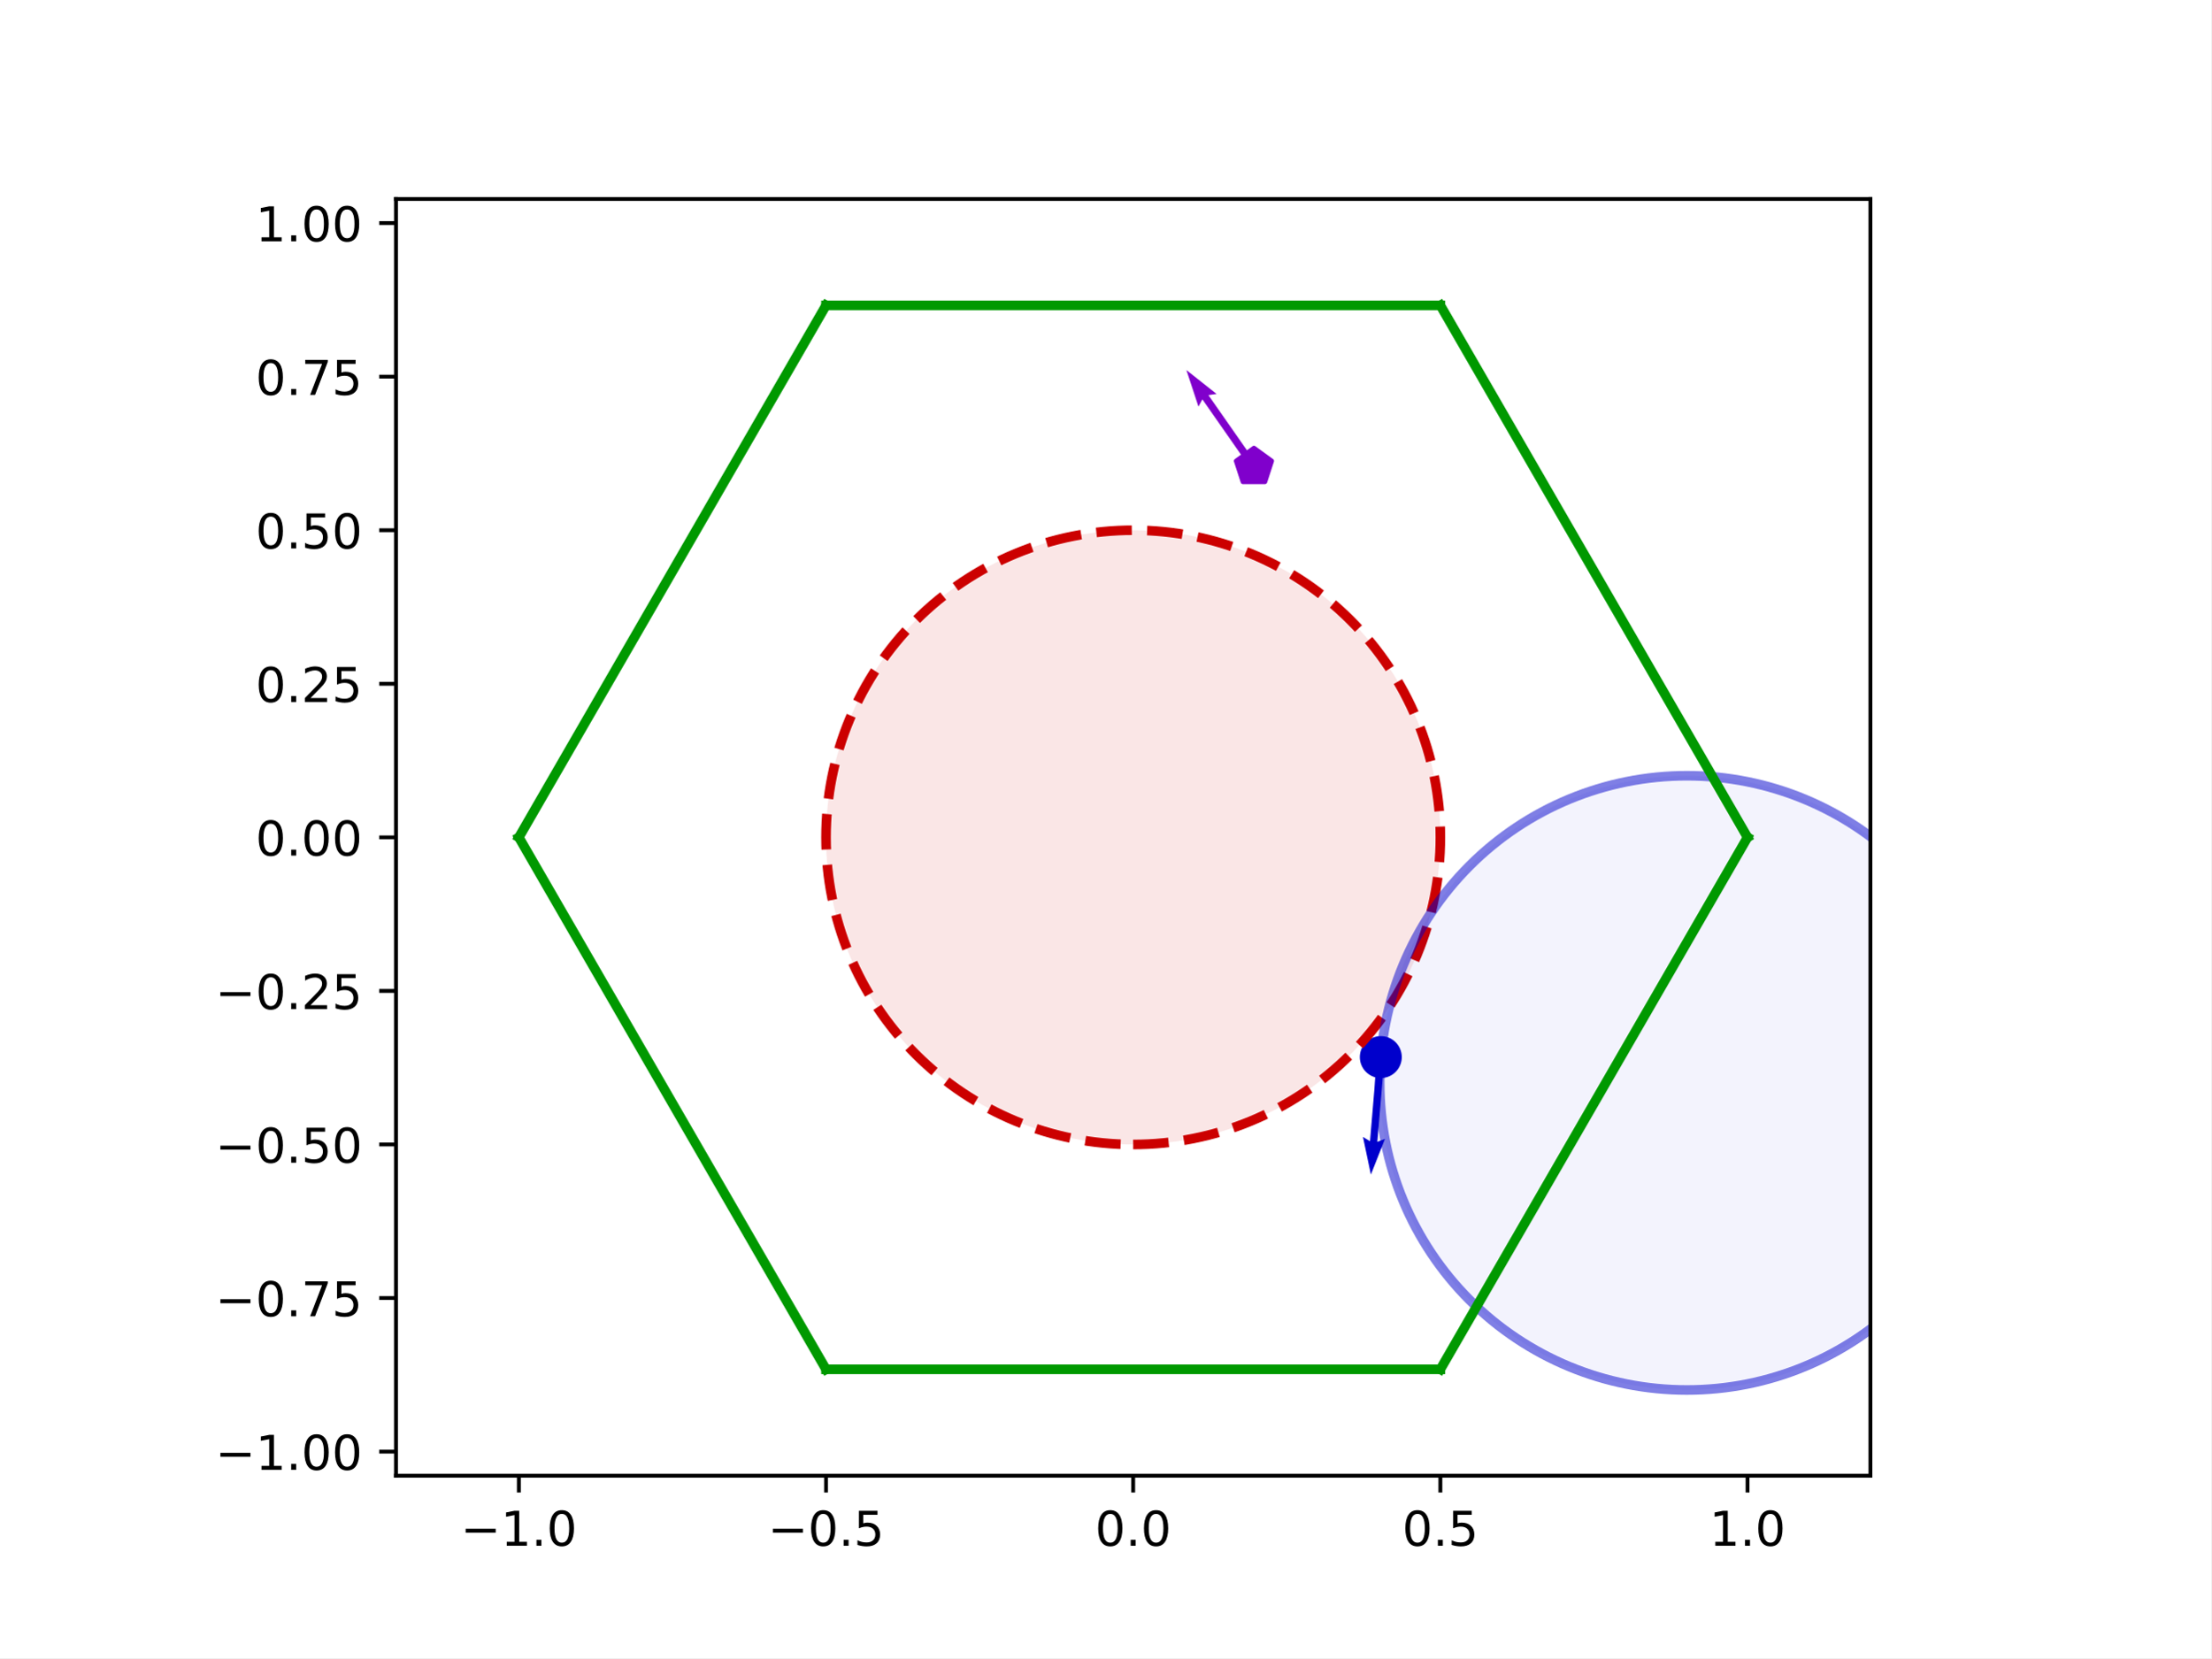
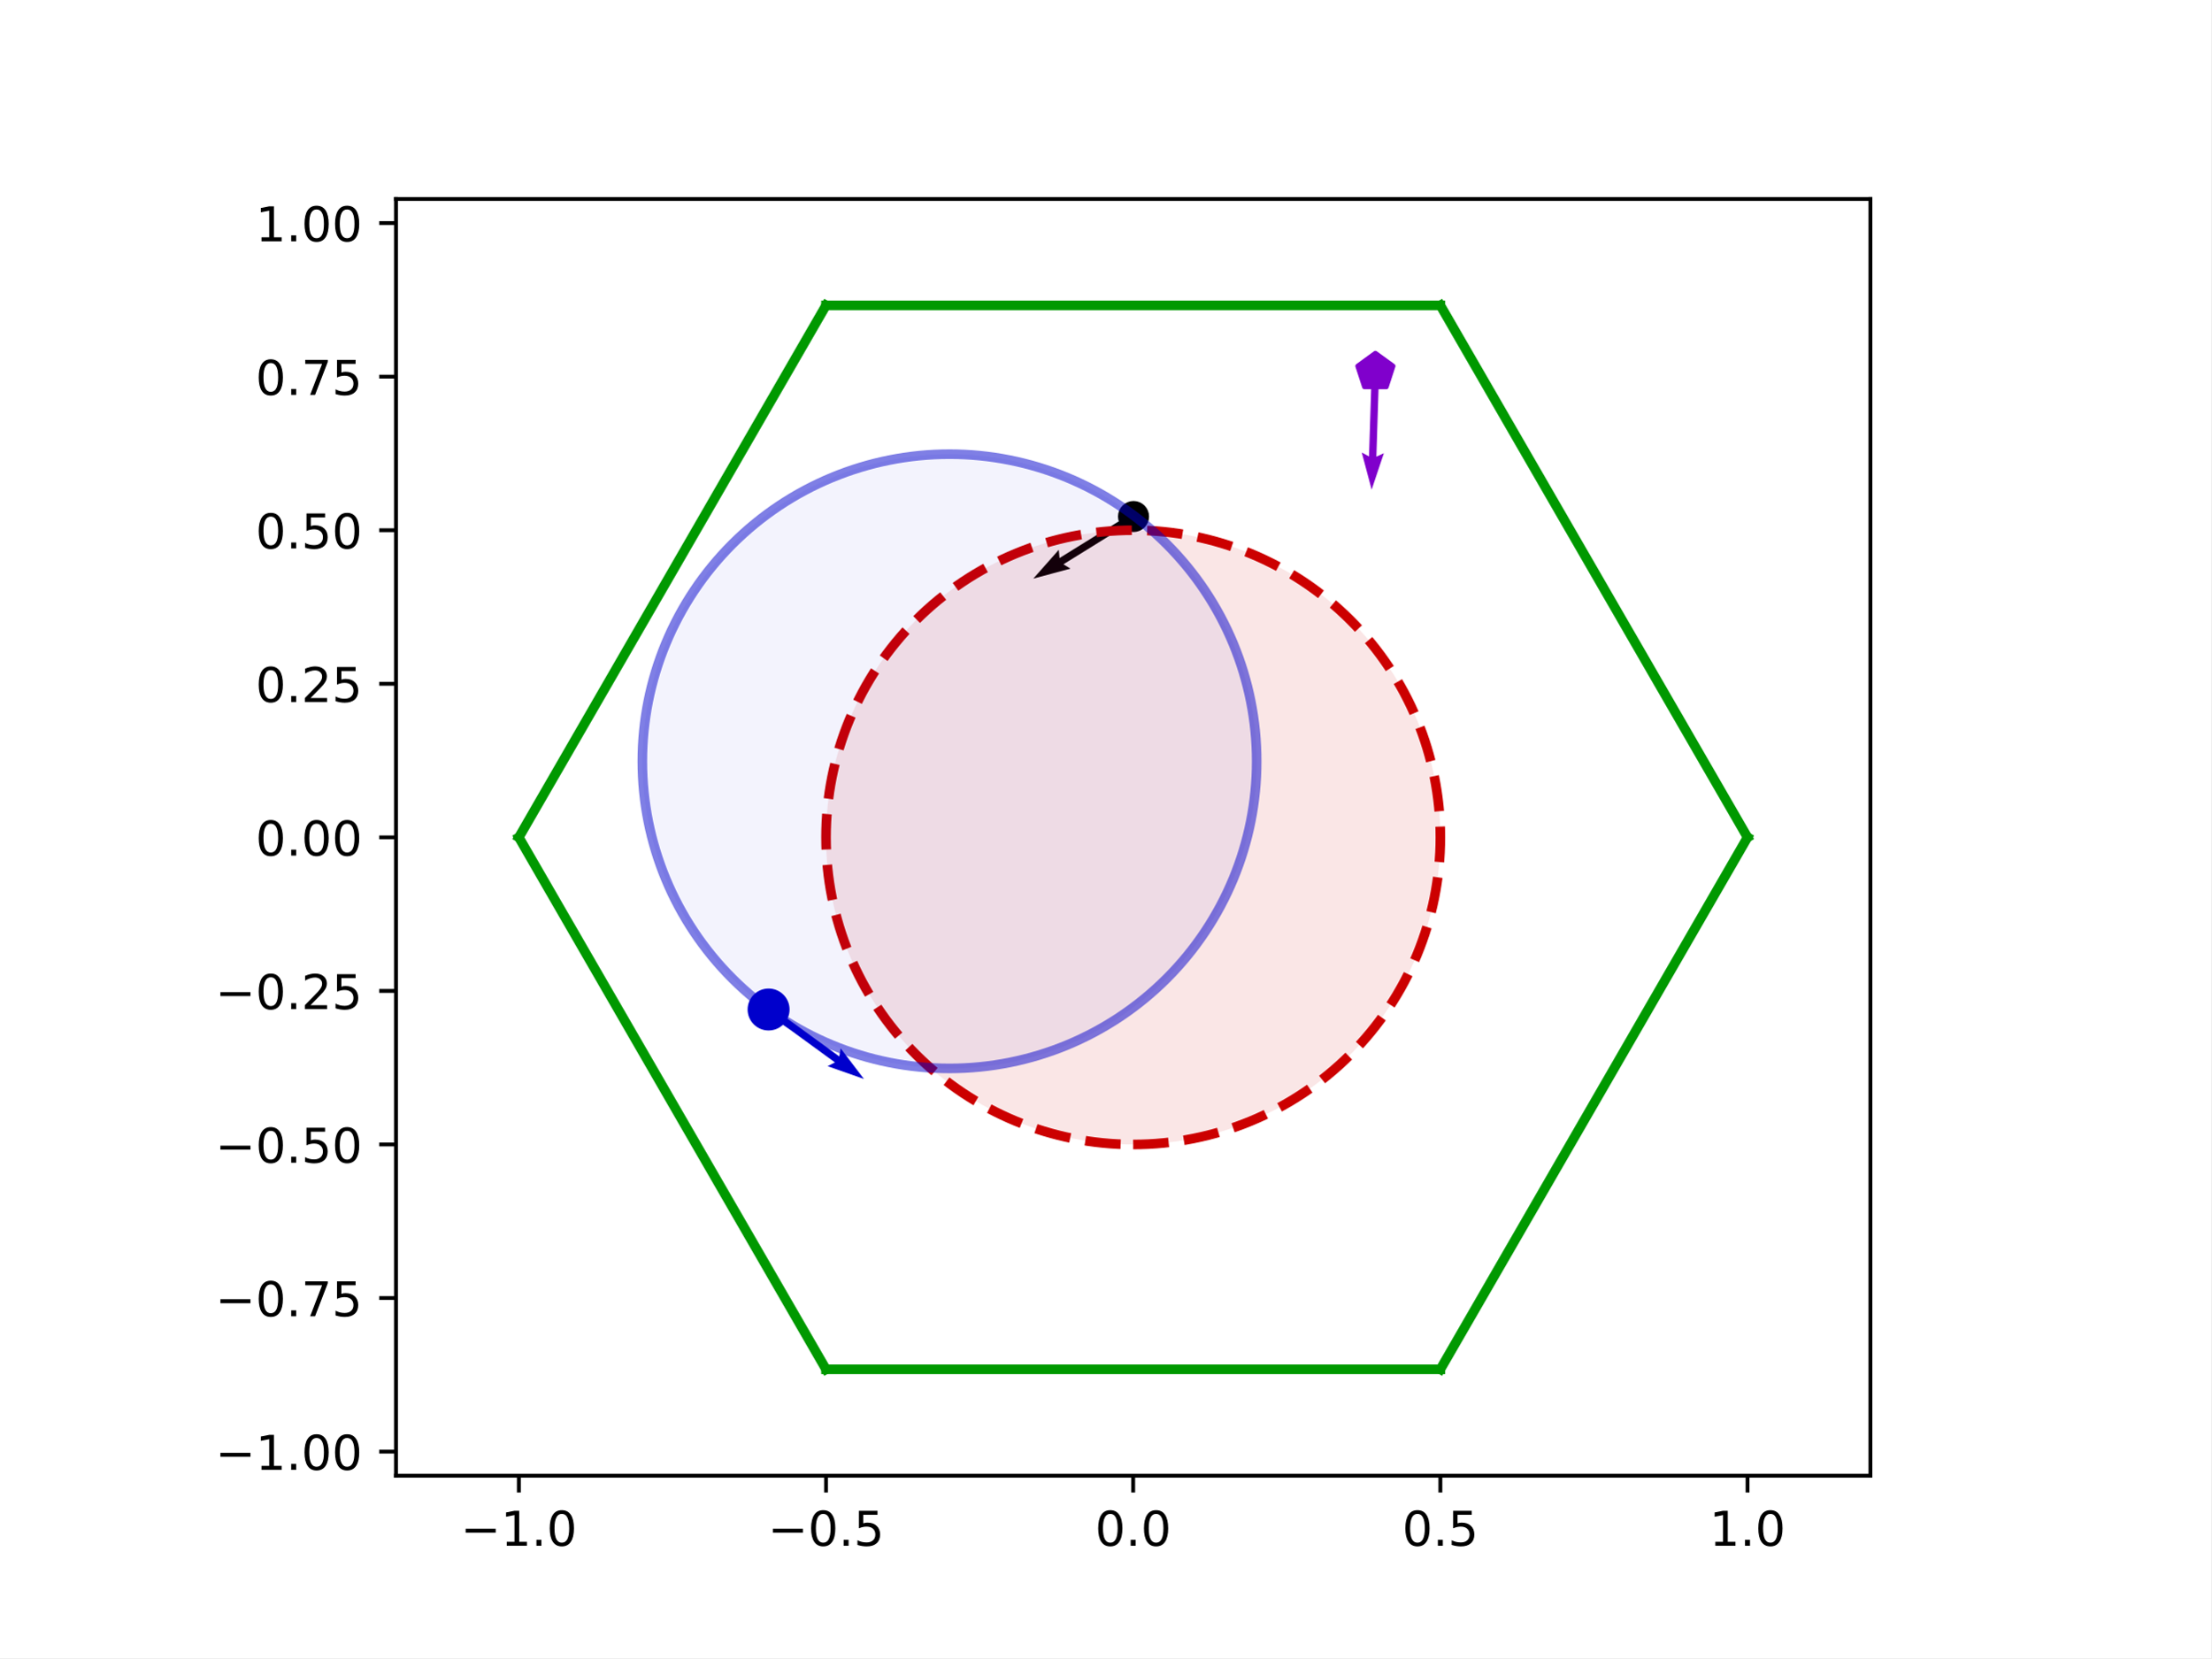
<svg xmlns="http://www.w3.org/2000/svg" xmlns:xlink="http://www.w3.org/1999/xlink" height="345.6pt" version="1.1" viewBox="0 0 460.8 345.6" width="460.8pt">
  <defs>
    <style type="text/css">
*{stroke-linecap:butt;stroke-linejoin:round;}
  </style>
  </defs>
  <g id="figure_1">
    <g id="patch_1">
      <path d="M 0 345.6  L 460.8 345.6  L 460.8 0  L 0 0  z " style="fill:#ffffff;" />
    </g>
    <g id="axes_1">
      <g id="patch_2">
        <path d="M 82.52 307.584  L 389.8 307.584  L 389.8 41.472  L 82.52 41.472  z " style="fill:#ffffff;" />
      </g>
      <g id="PathCollection_1">
        <defs>
-           <path d="M 0 -3.873  L -3.683 -1.197  L -2.276 3.133  L 2.276 3.133  L 3.683 -1.197  z " id="m26a9dc95cf" style="stroke:#8000cc;" />
+           <path d="M 0 2.739  C 0.726 2.739 1.423 2.45 1.936 1.936  C 2.45 1.423 2.739 0.726 2.739 0  C 2.739 -0.726 2.45 -1.423 1.936 -1.936  C 1.423 -2.45 0.726 -2.739 0 -2.739  C -0.726 -2.739 -1.423 -2.45 -1.936 -1.936  C -2.45 -1.423 -2.739 -0.726 -2.739 0  C -2.739 0.726 -2.45 1.423 -1.936 1.936  C -1.423 2.45 -0.726 2.739 0 2.739  z " id="me9d1e30cce" style="stroke:#000000;" />
        </defs>
-         <g clip-path="url(#p20a2016b40)">
-           <use style="fill:#8000cc;stroke:#8000cc;" x="261.325" xlink:href="#m26a9dc95cf" y="97.281" />
+         <g clip-path="url(#p3333a3e6cd)">
+           <use style="stroke:#000000;" x="236.23" xlink:href="#me9d1e30cce" y="107.655" />
        </g>
      </g>
      <g id="Quiver_1">
-         <path clip-path="url(#p20a2016b40)" d="M 260.695 97.721  L 250.579 83.235  L 249.759 84.745  L 247.25 77.127  L 253.538 82.106  L 251.838 82.356  L 261.955 96.841  L 260.695 97.721  " style="fill:#8000cc;" />
+         <path clip-path="url(#p3333a3e6cd)" d="M 236.634 108.308  L 221.616 117.615  L 223.078 118.516  L 215.334 120.604  L 220.65 114.598  L 220.806 116.309  L 235.825 107.002  L 236.634 108.308  " />
      </g>
      <g id="PathCollection_2">
        <defs>
-           <path d="M 0 3.873  C 1.027 3.873 2.012 3.465 2.739 2.739  C 3.465 2.012 3.873 1.027 3.873 0  C 3.873 -1.027 3.465 -2.012 2.739 -2.739  C 2.012 -3.465 1.027 -3.873 0 -3.873  C -1.027 -3.873 -2.012 -3.465 -2.739 -2.739  C -3.465 -2.012 -3.873 -1.027 -3.873 0  C -3.873 1.027 -3.465 2.012 -2.739 2.739  C -2.012 3.465 -1.027 3.873 0 3.873  z " id="md8dc70b1e8" style="stroke:#0000cc;" />
+           <path d="M 0 -3.873  L -3.683 -1.197  L -2.276 3.133  L 2.276 3.133  L 3.683 -1.197  z " id="m78fa56e41c" style="stroke:#8000cc;" />
        </defs>
-         <g clip-path="url(#p20a2016b40)">
-           <use style="fill:#0000cc;stroke:#0000cc;" x="287.764" xlink:href="#md8dc70b1e8" y="220.329" />
+         <g clip-path="url(#p3333a3e6cd)">
+           <use style="fill:#8000cc;stroke:#8000cc;" x="286.638" xlink:href="#m78fa56e41c" y="77.493" />
        </g>
      </g>
      <g id="Quiver_2">
-         <path clip-path="url(#p20a2016b40)" d="M 288.529 220.394  L 287.045 238  L 288.641 237.363  L 285.699 244.825  L 284.048 236.976  L 285.515 237.871  L 286.998 220.265  L 288.529 220.394  " style="fill:#0000cc;" />
+         <path clip-path="url(#p3333a3e6cd)" d="M 287.406 77.518  L 286.843 95.177  L 288.403 94.458  L 285.855 102.063  L 283.796 94.312  L 285.307 95.128  L 285.87 77.469  L 287.406 77.518  " style="fill:#8000cc;" />
+       </g>
+       <g id="PathCollection_3">
+         <defs>
+           <path d="M 0 3.873  C 1.027 3.873 2.012 3.465 2.739 2.739  C 3.465 2.012 3.873 1.027 3.873 0  C 3.873 -1.027 3.465 -2.012 2.739 -2.739  C 2.012 -3.465 1.027 -3.873 0 -3.873  C -1.027 -3.873 -2.012 -3.465 -2.739 -2.739  C -3.465 -2.012 -3.873 -1.027 -3.873 0  C -3.873 1.027 -3.465 2.012 -2.739 2.739  C -2.012 3.465 -1.027 3.873 0 3.873  z " id="ma435e3b0de" style="stroke:#0000cc;" />
+         </defs>
+         <g clip-path="url(#p3333a3e6cd)">
+           <use style="fill:#0000cc;stroke:#0000cc;" x="160.174" xlink:href="#ma435e3b0de" y="210.411" />
+         </g>
+       </g>
+       <g id="Quiver_3">
+         <path clip-path="url(#p3333a3e6cd)" d="M 160.626 209.79  L 174.905 220.196  L 175.189 218.502  L 180.04 224.889  L 172.475 222.227  L 174 221.438  L 159.721 211.031  L 160.626 209.79  " style="fill:#0000cc;" />
      </g>
      <g id="patch_3">
-         <path clip-path="url(#p20a2016b40)" d="M 236.16 238.545  C 253.137 238.545 269.422 231.799 281.427 219.795  C 293.431 207.79 300.177 191.505 300.177 174.528  C 300.177 157.551 293.431 141.266 281.427 129.261  C 269.422 117.257 253.137 110.511 236.16 110.511  C 219.183 110.511 202.898 117.257 190.893 129.261  C 178.889 141.266 172.143 157.551 172.143 174.528  C 172.143 191.505 178.889 207.79 190.893 219.795  C 202.898 231.799 219.183 238.545 236.16 238.545  z " style="fill:#cc0000;fill-opacity:0.1;stroke:#cc0000;stroke-dasharray:7.4,3.2;stroke-dashoffset:0;stroke-linejoin:miter;stroke-width:2;" />
+         <path clip-path="url(#p3333a3e6cd)" d="M 236.16 238.545  C 253.137 238.545 269.422 231.799 281.427 219.795  C 293.431 207.79 300.177 191.505 300.177 174.528  C 300.177 157.551 293.431 141.266 281.427 129.261  C 269.422 117.257 253.137 110.511 236.16 110.511  C 219.183 110.511 202.898 117.257 190.893 129.261  C 178.889 141.266 172.143 157.551 172.143 174.528  C 172.143 191.505 178.889 207.79 190.893 219.795  C 202.898 231.799 219.183 238.545 236.16 238.545  z " style="fill:#cc0000;fill-opacity:0.1;stroke:#cc0000;stroke-dasharray:7.4,3.2;stroke-dashoffset:0;stroke-linejoin:miter;stroke-width:2;" />
      </g>
      <g id="patch_4">
-         <path clip-path="url(#p20a2016b40)" d="M 351.554 289.721  C 368.532 289.721 384.816 282.976 396.821 270.971  C 408.826 258.966 415.571 242.682 415.571 225.705  C 415.571 208.727 408.826 192.443 396.821 180.438  C 384.816 168.433 368.532 161.688 351.554 161.688  C 334.577 161.688 318.292 168.433 306.288 180.438  C 294.283 192.443 287.538 208.727 287.538 225.705  C 287.538 242.682 294.283 258.966 306.288 270.971  C 318.292 282.976 334.577 289.721 351.554 289.721  z " style="fill:#0000cc;fill-opacity:0.05;stroke:#0000cc;stroke-linejoin:miter;stroke-opacity:0.5;stroke-width:2;" />
+         <path clip-path="url(#p3333a3e6cd)" d="M 197.877 222.692  C 214.855 222.692 231.139 215.946 243.144 203.942  C 255.149 191.937 261.894 175.652 261.894 158.675  C 261.894 141.698 255.149 125.413 243.144 113.408  C 231.139 101.404 214.855 94.658 197.877 94.658  C 180.9 94.658 164.616 101.404 152.611 113.408  C 140.606 125.413 133.861 141.698 133.861 158.675  C 133.861 175.652 140.606 191.937 152.611 203.942  C 164.616 215.946 180.9 222.692 197.877 222.692  z " style="fill:#0000cc;fill-opacity:0.05;stroke:#0000cc;stroke-linejoin:miter;stroke-opacity:0.5;stroke-width:2;" />
      </g>
      <g id="matplotlib.axis_1">
        <g id="xtick_1">
          <g id="line2d_1">
            <defs>
-               <path d="M 0 0  L 0 3.5  " id="m3f14d58de2" style="stroke:#000000;stroke-width:0.8;" />
-             </defs>
-             <g>
-               <use style="stroke:#000000;stroke-width:0.8;" x="108.127" xlink:href="#m3f14d58de2" y="307.584" />
+               <path d="M 0 0  L 0 3.5  " id="ma264d954ed" style="stroke:#000000;stroke-width:0.8;" />
+             </defs>
+             <g>
+               <use style="stroke:#000000;stroke-width:0.8;" x="108.127" xlink:href="#ma264d954ed" y="307.584" />
            </g>
          </g>
          <g id="text_1">
            <defs>
              <path d="M 10.594 35.5  L 73.188 35.5  L 73.188 27.203  L 10.594 27.203  z " id="DejaVuSans-8722" />
              <path d="M 12.406 8.297  L 28.516 8.297  L 28.516 63.922  L 10.984 60.406  L 10.984 69.391  L 28.422 72.906  L 38.281 72.906  L 38.281 8.297  L 54.391 8.297  L 54.391 0  L 12.406 0  z " id="DejaVuSans-49" />
              <path d="M 10.688 12.406  L 21 12.406  L 21 0  L 10.688 0  z " id="DejaVuSans-46" />
              <path d="M 31.781 66.406  Q 24.172 66.406 20.328 58.906  Q 16.5 51.422 16.5 36.375  Q 16.5 21.391 20.328 13.891  Q 24.172 6.391 31.781 6.391  Q 39.453 6.391 43.281 13.891  Q 47.125 21.391 47.125 36.375  Q 47.125 51.422 43.281 58.906  Q 39.453 66.406 31.781 66.406  z M 31.781 74.219  Q 44.047 74.219 50.516 64.516  Q 56.984 54.828 56.984 36.375  Q 56.984 17.969 50.516 8.266  Q 44.047 -1.422 31.781 -1.422  Q 19.531 -1.422 13.062 8.266  Q 6.594 17.969 6.594 36.375  Q 6.594 54.828 13.062 64.516  Q 19.531 74.219 31.781 74.219  z " id="DejaVuSans-48" />
            </defs>
            <g transform="translate(95.9854 322.1824)scale(0.1 -0.1)">
              <use xlink:href="#DejaVuSans-8722" />
              <use x="83.789" xlink:href="#DejaVuSans-49" />
              <use x="147.412" xlink:href="#DejaVuSans-46" />
              <use x="179.199" xlink:href="#DejaVuSans-48" />
            </g>
          </g>
        </g>
        <g id="xtick_2">
          <g id="line2d_2">
            <g>
-               <use style="stroke:#000000;stroke-width:0.8;" x="172.143" xlink:href="#m3f14d58de2" y="307.584" />
+               <use style="stroke:#000000;stroke-width:0.8;" x="172.143" xlink:href="#ma264d954ed" y="307.584" />
            </g>
          </g>
          <g id="text_2">
            <defs>
              <path d="M 10.797 72.906  L 49.516 72.906  L 49.516 64.594  L 19.828 64.594  L 19.828 46.734  Q 21.969 47.469 24.109 47.828  Q 26.266 48.188 28.422 48.188  Q 40.625 48.188 47.75 41.5  Q 54.891 34.812 54.891 23.391  Q 54.891 11.625 47.562 5.094  Q 40.234 -1.422 26.906 -1.422  Q 22.312 -1.422 17.547 -0.641  Q 12.797 0.141 7.719 1.703  L 7.719 11.625  Q 12.109 9.234 16.797 8.062  Q 21.484 6.891 26.703 6.891  Q 35.156 6.891 40.078 11.328  Q 45.016 15.766 45.016 23.391  Q 45.016 31 40.078 35.438  Q 35.156 39.891 26.703 39.891  Q 22.75 39.891 18.812 39.016  Q 14.891 38.141 10.797 36.281  z " id="DejaVuSans-53" />
            </defs>
            <g transform="translate(160.002 322.1824)scale(0.1 -0.1)">
              <use xlink:href="#DejaVuSans-8722" />
              <use x="83.789" xlink:href="#DejaVuSans-48" />
              <use x="147.412" xlink:href="#DejaVuSans-46" />
              <use x="179.199" xlink:href="#DejaVuSans-53" />
            </g>
          </g>
        </g>
        <g id="xtick_3">
          <g id="line2d_3">
            <g>
-               <use style="stroke:#000000;stroke-width:0.8;" x="236.16" xlink:href="#m3f14d58de2" y="307.584" />
+               <use style="stroke:#000000;stroke-width:0.8;" x="236.16" xlink:href="#ma264d954ed" y="307.584" />
            </g>
          </g>
          <g id="text_3">
            <g transform="translate(228.2084 322.1824)scale(0.1 -0.1)">
              <use xlink:href="#DejaVuSans-48" />
              <use x="63.623" xlink:href="#DejaVuSans-46" />
              <use x="95.41" xlink:href="#DejaVuSans-48" />
            </g>
          </g>
        </g>
        <g id="xtick_4">
          <g id="line2d_4">
            <g>
-               <use style="stroke:#000000;stroke-width:0.8;" x="300.177" xlink:href="#m3f14d58de2" y="307.584" />
+               <use style="stroke:#000000;stroke-width:0.8;" x="300.177" xlink:href="#ma264d954ed" y="307.584" />
            </g>
          </g>
          <g id="text_4">
            <g transform="translate(292.225 322.1824)scale(0.1 -0.1)">
              <use xlink:href="#DejaVuSans-48" />
              <use x="63.623" xlink:href="#DejaVuSans-46" />
              <use x="95.41" xlink:href="#DejaVuSans-53" />
            </g>
          </g>
        </g>
        <g id="xtick_5">
          <g id="line2d_5">
            <g>
-               <use style="stroke:#000000;stroke-width:0.8;" x="364.193" xlink:href="#m3f14d58de2" y="307.584" />
+               <use style="stroke:#000000;stroke-width:0.8;" x="364.193" xlink:href="#ma264d954ed" y="307.584" />
            </g>
          </g>
          <g id="text_5">
            <g transform="translate(356.2416 322.1824)scale(0.1 -0.1)">
              <use xlink:href="#DejaVuSans-49" />
              <use x="63.623" xlink:href="#DejaVuSans-46" />
              <use x="95.41" xlink:href="#DejaVuSans-48" />
            </g>
          </g>
        </g>
      </g>
      <g id="matplotlib.axis_2">
        <g id="ytick_1">
          <g id="line2d_6">
            <defs>
-               <path d="M 0 0  L -3.5 0  " id="ma619d82541" style="stroke:#000000;stroke-width:0.8;" />
-             </defs>
-             <g>
-               <use style="stroke:#000000;stroke-width:0.8;" x="82.52" xlink:href="#ma619d82541" y="302.561" />
+               <path d="M 0 0  L -3.5 0  " id="m3c0fb26ff7" style="stroke:#000000;stroke-width:0.8;" />
+             </defs>
+             <g>
+               <use style="stroke:#000000;stroke-width:0.8;" x="82.52" xlink:href="#m3c0fb26ff7" y="302.561" />
            </g>
          </g>
          <g id="text_6">
            <g transform="translate(44.87485 306.3604)scale(0.1 -0.1)">
              <use xlink:href="#DejaVuSans-8722" />
              <use x="83.789" xlink:href="#DejaVuSans-49" />
              <use x="147.412" xlink:href="#DejaVuSans-46" />
              <use x="179.199" xlink:href="#DejaVuSans-48" />
              <use x="242.822" xlink:href="#DejaVuSans-48" />
            </g>
          </g>
        </g>
        <g id="ytick_2">
          <g id="line2d_7">
            <g>
-               <use style="stroke:#000000;stroke-width:0.8;" x="82.52" xlink:href="#ma619d82541" y="270.553" />
+               <use style="stroke:#000000;stroke-width:0.8;" x="82.52" xlink:href="#m3c0fb26ff7" y="270.553" />
            </g>
          </g>
          <g id="text_7">
            <defs>
              <path d="M 8.203 72.906  L 55.078 72.906  L 55.078 68.703  L 28.609 0  L 18.312 0  L 43.219 64.594  L 8.203 64.594  z " id="DejaVuSans-55" />
            </defs>
            <g transform="translate(44.87485 274.3521)scale(0.1 -0.1)">
              <use xlink:href="#DejaVuSans-8722" />
              <use x="83.789" xlink:href="#DejaVuSans-48" />
              <use x="147.412" xlink:href="#DejaVuSans-46" />
              <use x="179.199" xlink:href="#DejaVuSans-55" />
              <use x="242.822" xlink:href="#DejaVuSans-53" />
            </g>
          </g>
        </g>
        <g id="ytick_3">
          <g id="line2d_8">
            <g>
-               <use style="stroke:#000000;stroke-width:0.8;" x="82.52" xlink:href="#ma619d82541" y="238.545" />
+               <use style="stroke:#000000;stroke-width:0.8;" x="82.52" xlink:href="#m3c0fb26ff7" y="238.545" />
            </g>
          </g>
          <g id="text_8">
            <g transform="translate(44.87485 242.3438)scale(0.1 -0.1)">
              <use xlink:href="#DejaVuSans-8722" />
              <use x="83.789" xlink:href="#DejaVuSans-48" />
              <use x="147.412" xlink:href="#DejaVuSans-46" />
              <use x="179.199" xlink:href="#DejaVuSans-53" />
              <use x="242.822" xlink:href="#DejaVuSans-48" />
            </g>
          </g>
        </g>
        <g id="ytick_4">
          <g id="line2d_9">
            <g>
-               <use style="stroke:#000000;stroke-width:0.8;" x="82.52" xlink:href="#ma619d82541" y="206.536" />
+               <use style="stroke:#000000;stroke-width:0.8;" x="82.52" xlink:href="#m3c0fb26ff7" y="206.536" />
            </g>
          </g>
          <g id="text_9">
            <defs>
              <path d="M 19.188 8.297  L 53.609 8.297  L 53.609 0  L 7.328 0  L 7.328 8.297  Q 12.938 14.109 22.625 23.891  Q 32.328 33.688 34.812 36.531  Q 39.547 41.844 41.422 45.531  Q 43.312 49.219 43.312 52.781  Q 43.312 58.594 39.234 62.25  Q 35.156 65.922 28.609 65.922  Q 23.969 65.922 18.812 64.312  Q 13.672 62.703 7.812 59.422  L 7.812 69.391  Q 13.766 71.781 18.938 73  Q 24.125 74.219 28.422 74.219  Q 39.75 74.219 46.484 68.547  Q 53.219 62.891 53.219 53.422  Q 53.219 48.922 51.531 44.891  Q 49.859 40.875 45.406 35.406  Q 44.188 33.984 37.641 27.219  Q 31.109 20.453 19.188 8.297  z " id="DejaVuSans-50" />
            </defs>
            <g transform="translate(44.87485 210.3355)scale(0.1 -0.1)">
              <use xlink:href="#DejaVuSans-8722" />
              <use x="83.789" xlink:href="#DejaVuSans-48" />
              <use x="147.412" xlink:href="#DejaVuSans-46" />
              <use x="179.199" xlink:href="#DejaVuSans-50" />
              <use x="242.822" xlink:href="#DejaVuSans-53" />
            </g>
          </g>
        </g>
        <g id="ytick_5">
          <g id="line2d_10">
            <g>
-               <use style="stroke:#000000;stroke-width:0.8;" x="82.52" xlink:href="#ma619d82541" y="174.528" />
+               <use style="stroke:#000000;stroke-width:0.8;" x="82.52" xlink:href="#m3c0fb26ff7" y="174.528" />
            </g>
          </g>
          <g id="text_10">
            <g transform="translate(53.25454 178.3272)scale(0.1 -0.1)">
              <use xlink:href="#DejaVuSans-48" />
              <use x="63.623" xlink:href="#DejaVuSans-46" />
              <use x="95.41" xlink:href="#DejaVuSans-48" />
              <use x="159.033" xlink:href="#DejaVuSans-48" />
            </g>
          </g>
        </g>
        <g id="ytick_6">
          <g id="line2d_11">
            <g>
-               <use style="stroke:#000000;stroke-width:0.8;" x="82.52" xlink:href="#ma619d82541" y="142.52" />
+               <use style="stroke:#000000;stroke-width:0.8;" x="82.52" xlink:href="#m3c0fb26ff7" y="142.52" />
            </g>
          </g>
          <g id="text_11">
            <g transform="translate(53.25454 146.3189)scale(0.1 -0.1)">
              <use xlink:href="#DejaVuSans-48" />
              <use x="63.623" xlink:href="#DejaVuSans-46" />
              <use x="95.41" xlink:href="#DejaVuSans-50" />
              <use x="159.033" xlink:href="#DejaVuSans-53" />
            </g>
          </g>
        </g>
        <g id="ytick_7">
          <g id="line2d_12">
            <g>
-               <use style="stroke:#000000;stroke-width:0.8;" x="82.52" xlink:href="#ma619d82541" y="110.511" />
+               <use style="stroke:#000000;stroke-width:0.8;" x="82.52" xlink:href="#m3c0fb26ff7" y="110.511" />
            </g>
          </g>
          <g id="text_12">
            <g transform="translate(53.25454 114.3106)scale(0.1 -0.1)">
              <use xlink:href="#DejaVuSans-48" />
              <use x="63.623" xlink:href="#DejaVuSans-46" />
              <use x="95.41" xlink:href="#DejaVuSans-53" />
              <use x="159.033" xlink:href="#DejaVuSans-48" />
            </g>
          </g>
        </g>
        <g id="ytick_8">
          <g id="line2d_13">
            <g>
-               <use style="stroke:#000000;stroke-width:0.8;" x="82.52" xlink:href="#ma619d82541" y="78.503" />
+               <use style="stroke:#000000;stroke-width:0.8;" x="82.52" xlink:href="#m3c0fb26ff7" y="78.503" />
            </g>
          </g>
          <g id="text_13">
            <g transform="translate(53.25454 82.30232)scale(0.1 -0.1)">
              <use xlink:href="#DejaVuSans-48" />
              <use x="63.623" xlink:href="#DejaVuSans-46" />
              <use x="95.41" xlink:href="#DejaVuSans-55" />
              <use x="159.033" xlink:href="#DejaVuSans-53" />
            </g>
          </g>
        </g>
        <g id="ytick_9">
          <g id="line2d_14">
            <g>
-               <use style="stroke:#000000;stroke-width:0.8;" x="82.52" xlink:href="#ma619d82541" y="46.495" />
+               <use style="stroke:#000000;stroke-width:0.8;" x="82.52" xlink:href="#m3c0fb26ff7" y="46.495" />
            </g>
          </g>
          <g id="text_14">
            <g transform="translate(53.25454 50.29402)scale(0.1 -0.1)">
              <use xlink:href="#DejaVuSans-49" />
              <use x="63.623" xlink:href="#DejaVuSans-46" />
              <use x="95.41" xlink:href="#DejaVuSans-48" />
              <use x="159.033" xlink:href="#DejaVuSans-48" />
            </g>
          </g>
        </g>
      </g>
      <g id="line2d_15">
-         <path clip-path="url(#p20a2016b40)" d="M 300.177 63.648  L 172.143 63.648  " style="fill:none;stroke:#009900;stroke-linecap:square;stroke-width:2;" />
+         <path clip-path="url(#p3333a3e6cd)" d="M 300.177 63.648  L 172.143 63.648  " style="fill:none;stroke:#009900;stroke-linecap:square;stroke-width:2;" />
      </g>
      <g id="line2d_16">
-         <path clip-path="url(#p20a2016b40)" d="M 172.143 63.648  L 108.127 174.528  " style="fill:none;stroke:#009900;stroke-linecap:square;stroke-width:2;" />
+         <path clip-path="url(#p3333a3e6cd)" d="M 172.143 63.648  L 108.127 174.528  " style="fill:none;stroke:#009900;stroke-linecap:square;stroke-width:2;" />
      </g>
      <g id="line2d_17">
-         <path clip-path="url(#p20a2016b40)" d="M 108.127 174.528  L 172.143 285.408  " style="fill:none;stroke:#009900;stroke-linecap:square;stroke-width:2;" />
+         <path clip-path="url(#p3333a3e6cd)" d="M 108.127 174.528  L 172.143 285.408  " style="fill:none;stroke:#009900;stroke-linecap:square;stroke-width:2;" />
      </g>
      <g id="line2d_18">
-         <path clip-path="url(#p20a2016b40)" d="M 172.143 285.408  L 300.177 285.408  " style="fill:none;stroke:#009900;stroke-linecap:square;stroke-width:2;" />
+         <path clip-path="url(#p3333a3e6cd)" d="M 172.143 285.408  L 300.177 285.408  " style="fill:none;stroke:#009900;stroke-linecap:square;stroke-width:2;" />
      </g>
      <g id="line2d_19">
-         <path clip-path="url(#p20a2016b40)" d="M 300.177 285.408  L 364.193 174.528  " style="fill:none;stroke:#009900;stroke-linecap:square;stroke-width:2;" />
+         <path clip-path="url(#p3333a3e6cd)" d="M 300.177 285.408  L 364.193 174.528  " style="fill:none;stroke:#009900;stroke-linecap:square;stroke-width:2;" />
      </g>
      <g id="line2d_20">
-         <path clip-path="url(#p20a2016b40)" d="M 364.193 174.528  L 300.177 63.648  " style="fill:none;stroke:#009900;stroke-linecap:square;stroke-width:2;" />
+         <path clip-path="url(#p3333a3e6cd)" d="M 364.193 174.528  L 300.177 63.648  " style="fill:none;stroke:#009900;stroke-linecap:square;stroke-width:2;" />
      </g>
      <g id="patch_5">
        <path d="M 82.52 307.584  L 82.52 41.472  " style="fill:none;stroke:#000000;stroke-linecap:square;stroke-linejoin:miter;stroke-width:0.8;" />
      </g>
      <g id="patch_6">
        <path d="M 389.8 307.584  L 389.8 41.472  " style="fill:none;stroke:#000000;stroke-linecap:square;stroke-linejoin:miter;stroke-width:0.8;" />
      </g>
      <g id="patch_7">
        <path d="M 82.52 307.584  L 389.8 307.584  " style="fill:none;stroke:#000000;stroke-linecap:square;stroke-linejoin:miter;stroke-width:0.8;" />
      </g>
      <g id="patch_8">
        <path d="M 82.52 41.472  L 389.8 41.472  " style="fill:none;stroke:#000000;stroke-linecap:square;stroke-linejoin:miter;stroke-width:0.8;" />
      </g>
    </g>
  </g>
  <defs>
-     <clipPath id="p20a2016b40">
+     <clipPath id="p3333a3e6cd">
      <rect height="266.112" width="307.28" x="82.52" y="41.472" />
    </clipPath>
  </defs>
</svg>
